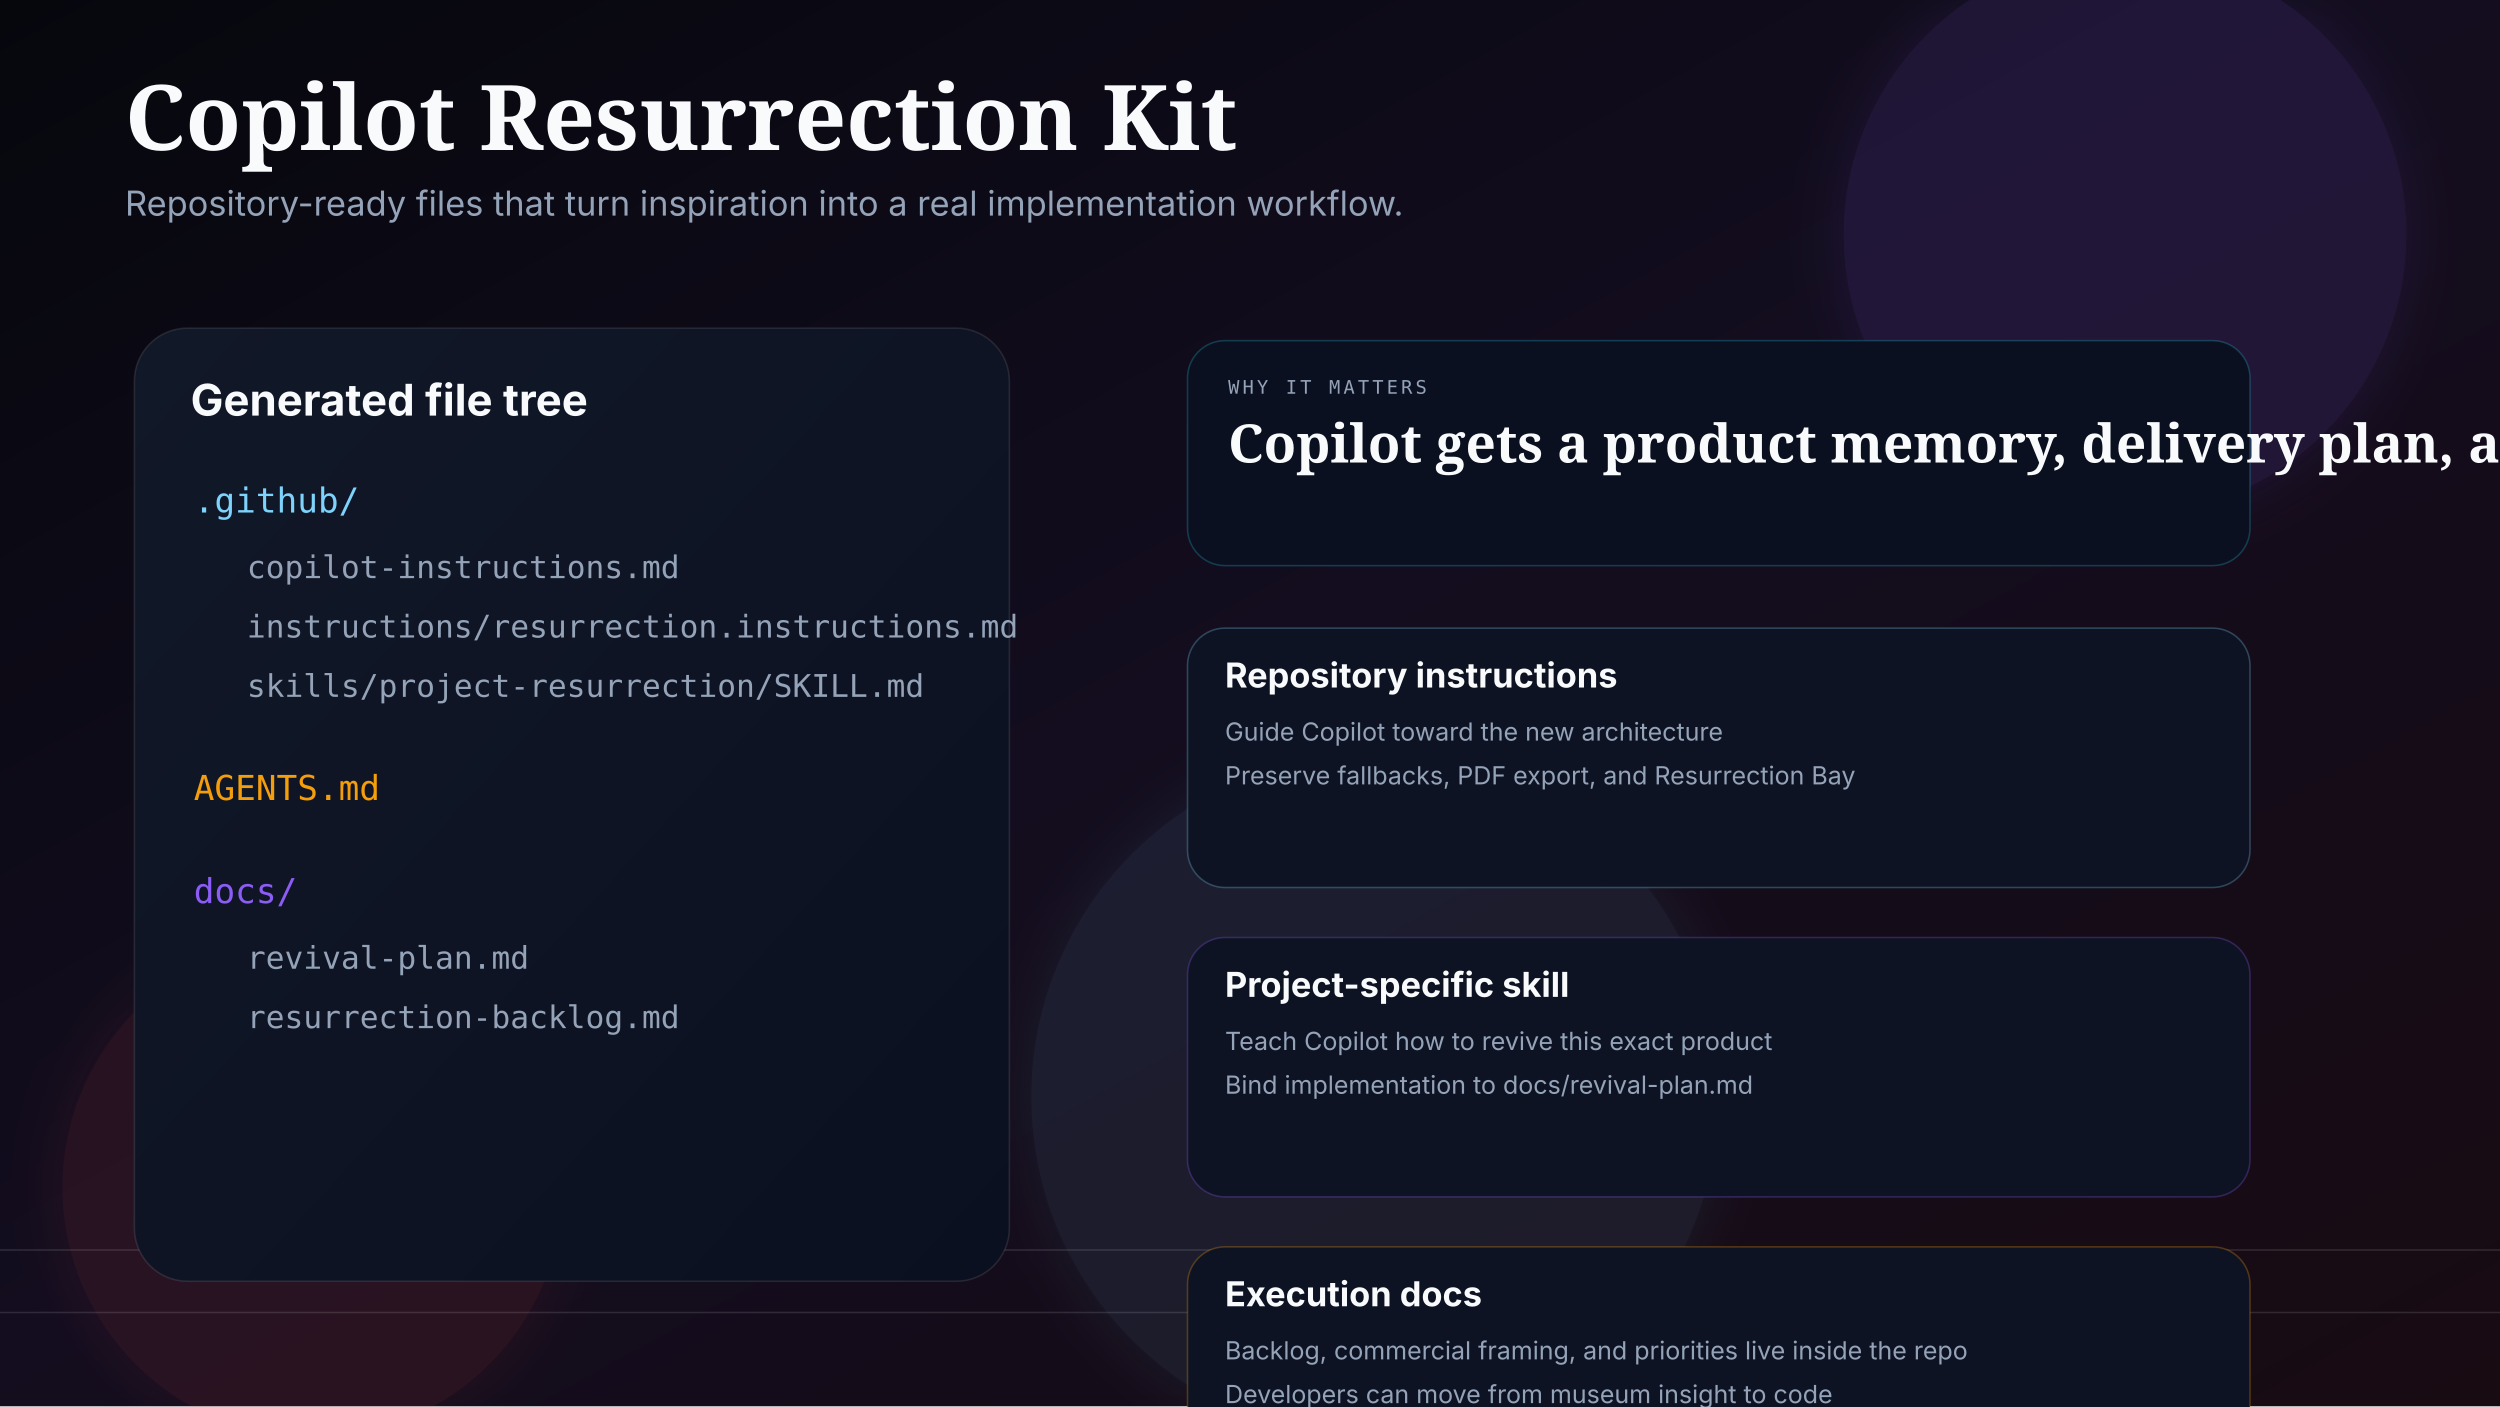
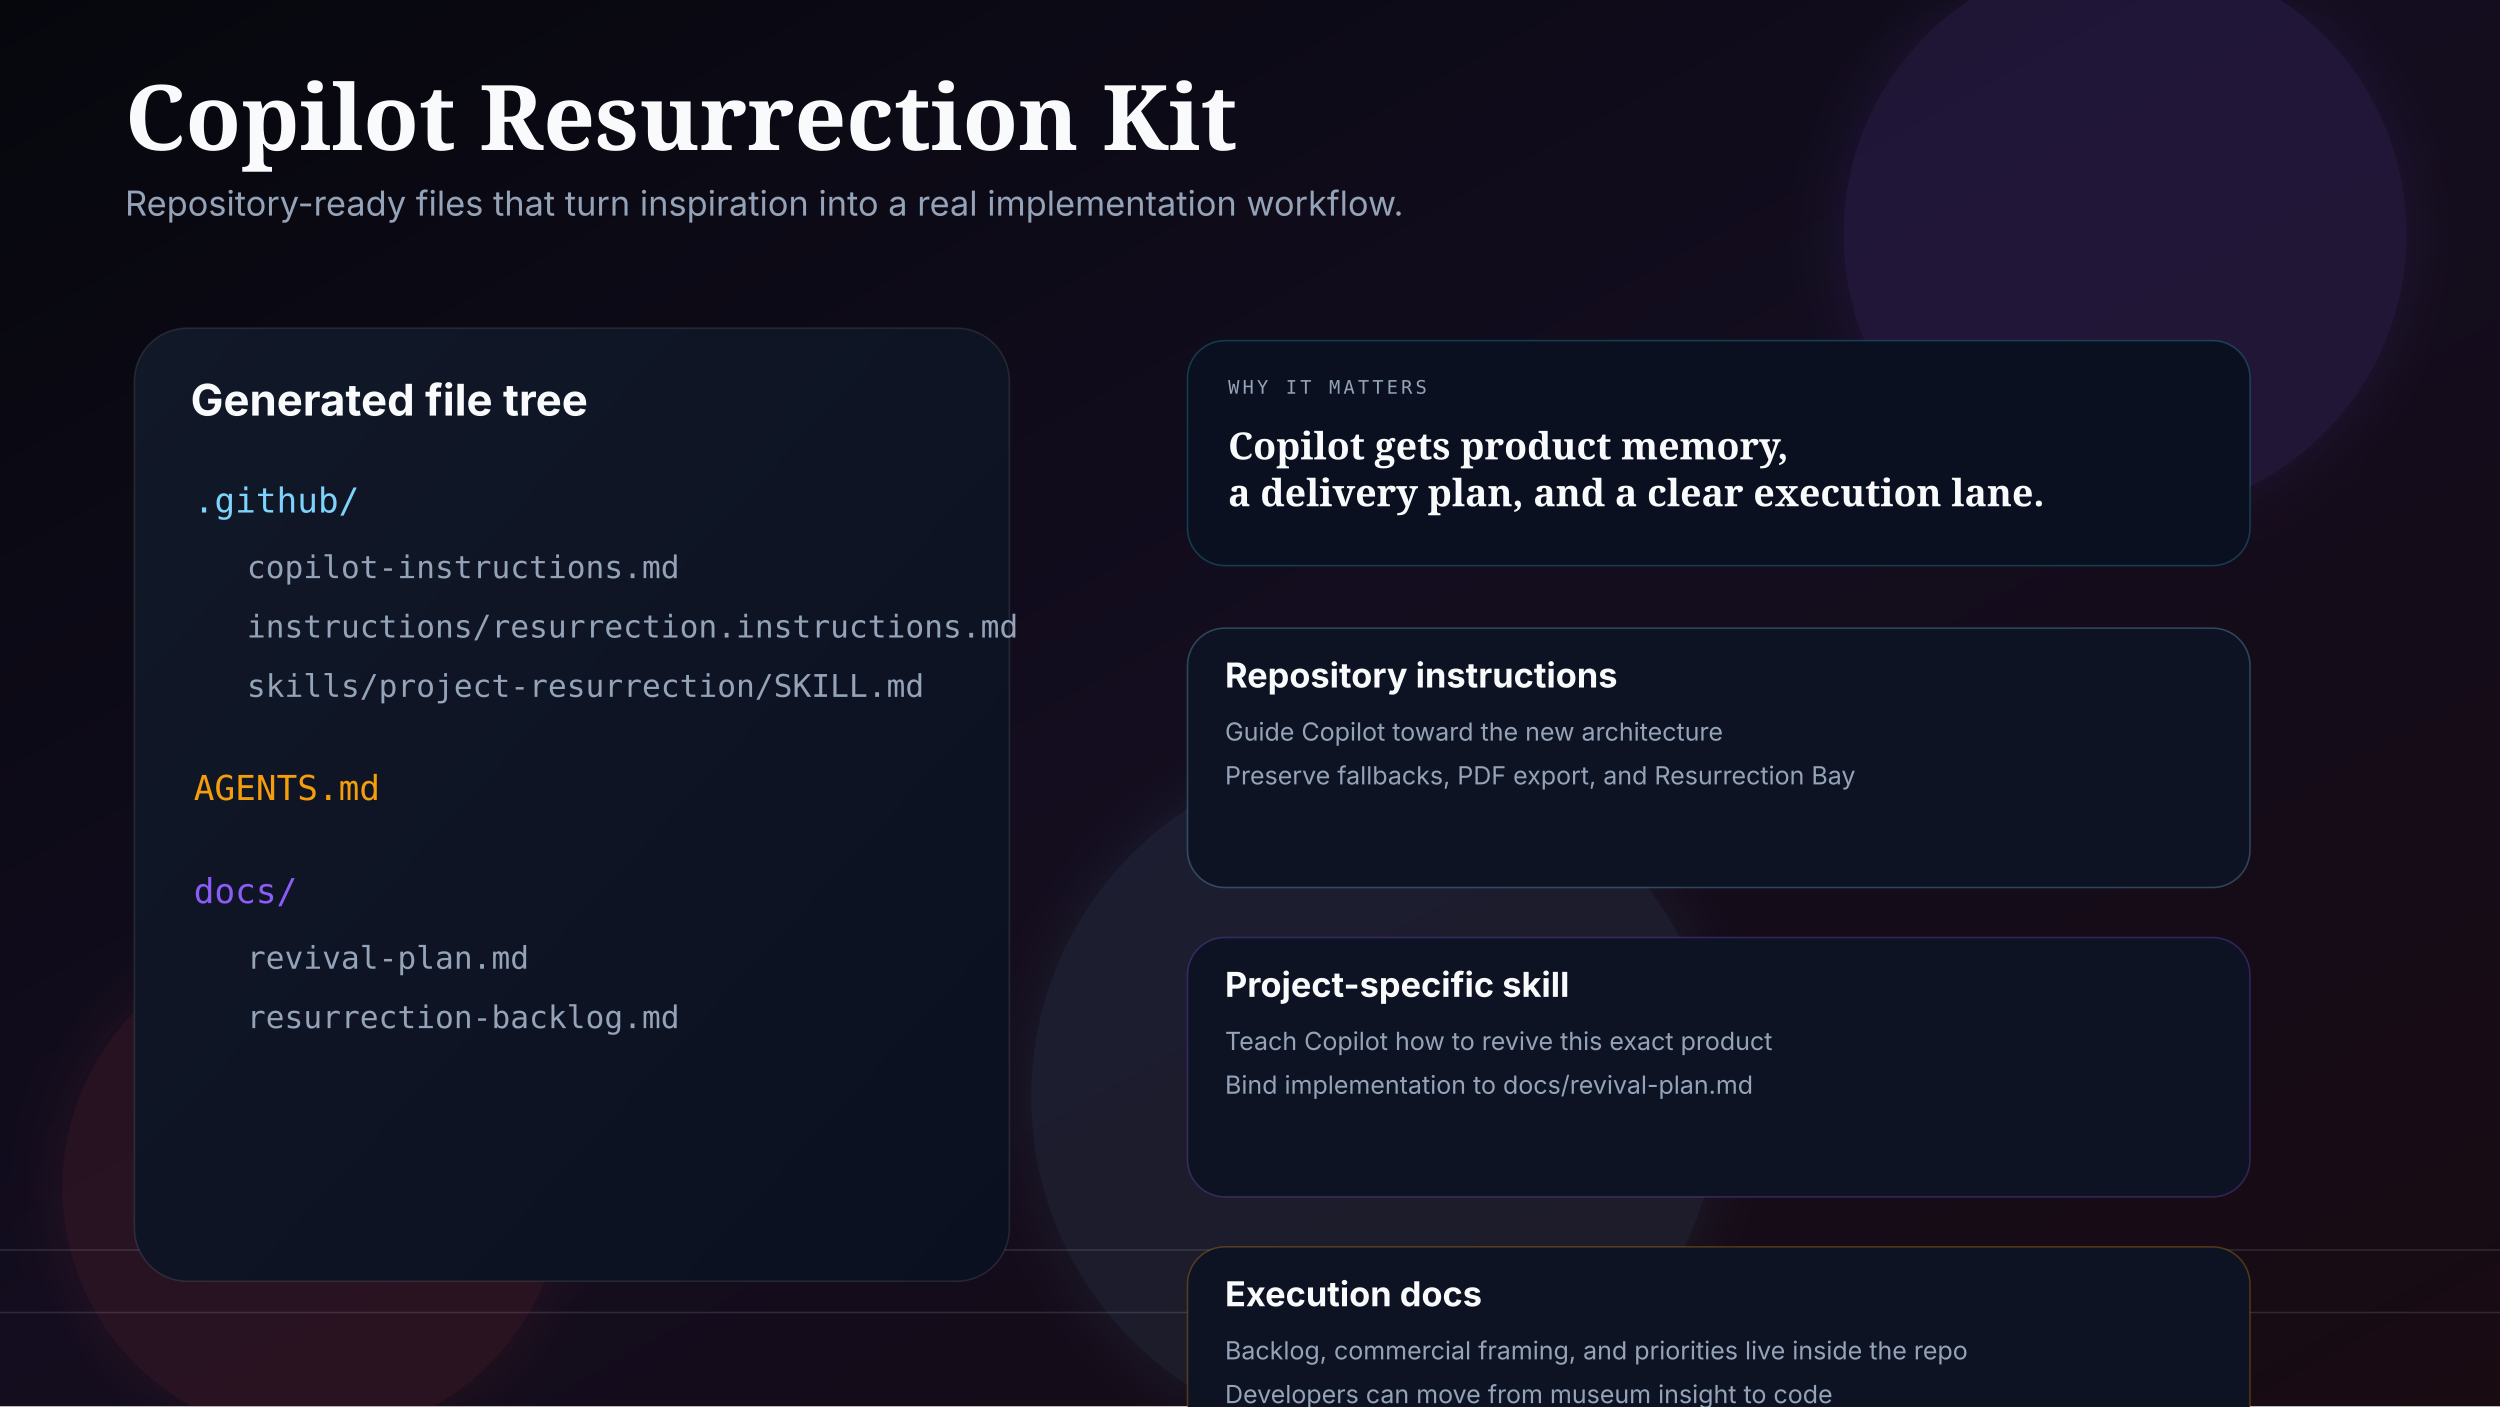
<svg xmlns="http://www.w3.org/2000/svg" width="1600" height="900" viewBox="0 0 1600 900" fill="none" role="img" aria-labelledby="title desc">
  <defs>
    <linearGradient id="bgGradient" x1="0" y1="0" x2="1" y2="1">
      <stop offset="0%" stop-color="#06070d" />
      <stop offset="48%" stop-color="#130d1f" />
      <stop offset="100%" stop-color="#180b12" />
    </linearGradient>
    <linearGradient id="cardGradient" x1="0" y1="0" x2="1" y2="1">
      <stop offset="0%" stop-color="#111827" />
      <stop offset="100%" stop-color="#0b1020" />
    </linearGradient>
    <linearGradient id="accentGradient" x1="0" y1="0" x2="1" y2="0">
      <stop offset="0%" stop-color="#22d3ee" />
      <stop offset="50%" stop-color="#8b5cf6" />
      <stop offset="100%" stop-color="#ef4444" />
    </linearGradient>
    <filter id="softGlow" x="-50%" y="-50%" width="200%" height="200%">
      <feGaussianBlur stdDeviation="18" result="blur" />
      <feMerge>
        <feMergeNode in="blur" />
        <feMergeNode in="SourceGraphic" />
      </feMerge>
    </filter>
    <filter id="cardShadow" x="-30%" y="-30%" width="160%" height="160%">
      <feDropShadow dx="0" dy="28" stdDeviation="28" flood-color="#000000" flood-opacity="0.45" />
    </filter>
  </defs>
  <rect width="1600" height="900" fill="url(#bgGradient)" />
  <circle cx="1360" cy="150" r="180" fill="#8b5cf6" opacity="0.12" filter="url(#softGlow)" />
  <circle cx="200" cy="760" r="160" fill="#ef4444" opacity="0.1" filter="url(#softGlow)" />
  <circle cx="880" cy="702" r="220" fill="#7dd3fc" opacity="0.08" filter="url(#softGlow)" />
  <g opacity="0.12">
    <path d="M0 800 H1600" stroke="#ffffff" stroke-width="1" />
    <path d="M0 840 H1600" stroke="#ffffff" stroke-width="1" />
  </g>
  <text x="80" y="96" fill="#f8fafc" font-family="Cinzel, Georgia, serif" font-size="58" font-weight="700">Copilot Resurrection Kit</text>
  <text x="80" y="138" fill="#94a3b8" font-family="Inter, Arial, sans-serif" font-size="22">Repository-ready files that turn inspiration into a real implementation workflow.</text>
  <g transform="translate(86 210)">
    <rect width="560" height="610" rx="34" fill="url(#cardGradient)" stroke="rgba(255,255,255,0.1)" />
    <text x="36" y="56" fill="#f8fafc" font-family="Inter, Arial, sans-serif" font-size="28" font-weight="700">Generated file tree</text>
    <text x="38" y="118" fill="#7dd3fc" font-family="'JetBrains Mono', monospace" font-size="22">.github/</text>
    <text x="72" y="160" fill="#94a3b8" font-family="'JetBrains Mono', monospace" font-size="20">copilot-instructions.md</text>
    <text x="72" y="198" fill="#94a3b8" font-family="'JetBrains Mono', monospace" font-size="20">instructions/resurrection.instructions.md</text>
    <text x="72" y="236" fill="#94a3b8" font-family="'JetBrains Mono', monospace" font-size="20">skills/project-resurrection/SKILL.md</text>
    <text x="38" y="302" fill="#f59e0b" font-family="'JetBrains Mono', monospace" font-size="22">AGENTS.md</text>
    <text x="38" y="368" fill="#8b5cf6" font-family="'JetBrains Mono', monospace" font-size="22">docs/</text>
    <text x="72" y="410" fill="#94a3b8" font-family="'JetBrains Mono', monospace" font-size="20">revival-plan.md</text>
    <text x="72" y="448" fill="#94a3b8" font-family="'JetBrains Mono', monospace" font-size="20">resurrection-backlog.md</text>
  </g>
  <g transform="translate(760 218)">
    <g transform="translate(0 0)">
      <rect width="680" height="144" rx="24" fill="#0b1020" stroke="#22d3ee" stroke-opacity="0.24" />
      <text x="26" y="34" fill="#94a3b8" font-family="'JetBrains Mono', monospace" font-size="12" letter-spacing="2">WHY IT MATTERS</text>
-       <text x="26" y="78" fill="#f8fafc" font-family="Cinzel, Georgia, serif" font-size="34" font-weight="700">Copilot gets a product memory, delivery plan, and execution lane.</text>
+       <text x="26" y="76" fill="#f8fafc" font-family="Cinzel, Georgia, serif" font-size="24" font-weight="700">Copilot gets product memory,</text>
+       <text x="26" y="106" fill="#f8fafc" font-family="Cinzel, Georgia, serif" font-size="24" font-weight="700">a delivery plan, and a clear execution lane.</text>
    </g>
    <g transform="translate(0 184)">
      <rect width="680" height="166" rx="24" fill="#0d1322" stroke="#7dd3fc" stroke-opacity="0.28" />
      <text x="24" y="38" fill="#f8fafc" font-family="Inter, Arial, sans-serif" font-size="22" font-weight="700">Repository instructions</text>
      <text x="24" y="72" fill="#94a3b8" font-family="Inter, Arial, sans-serif" font-size="16">Guide Copilot toward the new architecture</text>
      <text x="24" y="100" fill="#94a3b8" font-family="Inter, Arial, sans-serif" font-size="16">Preserve fallbacks, PDF export, and Resurrection Bay</text>
    </g>
    <g transform="translate(0 382)">
      <rect width="680" height="166" rx="24" fill="#0d1322" stroke="#8b5cf6" stroke-opacity="0.28" />
      <text x="24" y="38" fill="#f8fafc" font-family="Inter, Arial, sans-serif" font-size="22" font-weight="700">Project-specific skill</text>
      <text x="24" y="72" fill="#94a3b8" font-family="Inter, Arial, sans-serif" font-size="16">Teach Copilot how to revive this exact product</text>
      <text x="24" y="100" fill="#94a3b8" font-family="Inter, Arial, sans-serif" font-size="16">Bind implementation to docs/revival-plan.md</text>
    </g>
    <g transform="translate(0 580)">
      <rect width="680" height="166" rx="24" fill="#0d1322" stroke="#f59e0b" stroke-opacity="0.28" />
      <text x="24" y="38" fill="#f8fafc" font-family="Inter, Arial, sans-serif" font-size="22" font-weight="700">Execution docs</text>
      <text x="24" y="72" fill="#94a3b8" font-family="Inter, Arial, sans-serif" font-size="16">Backlog, commercial framing, and priorities live inside the repo</text>
      <text x="24" y="100" fill="#94a3b8" font-family="Inter, Arial, sans-serif" font-size="16">Developers can move from museum insight to code</text>
    </g>
  </g>
</svg>
